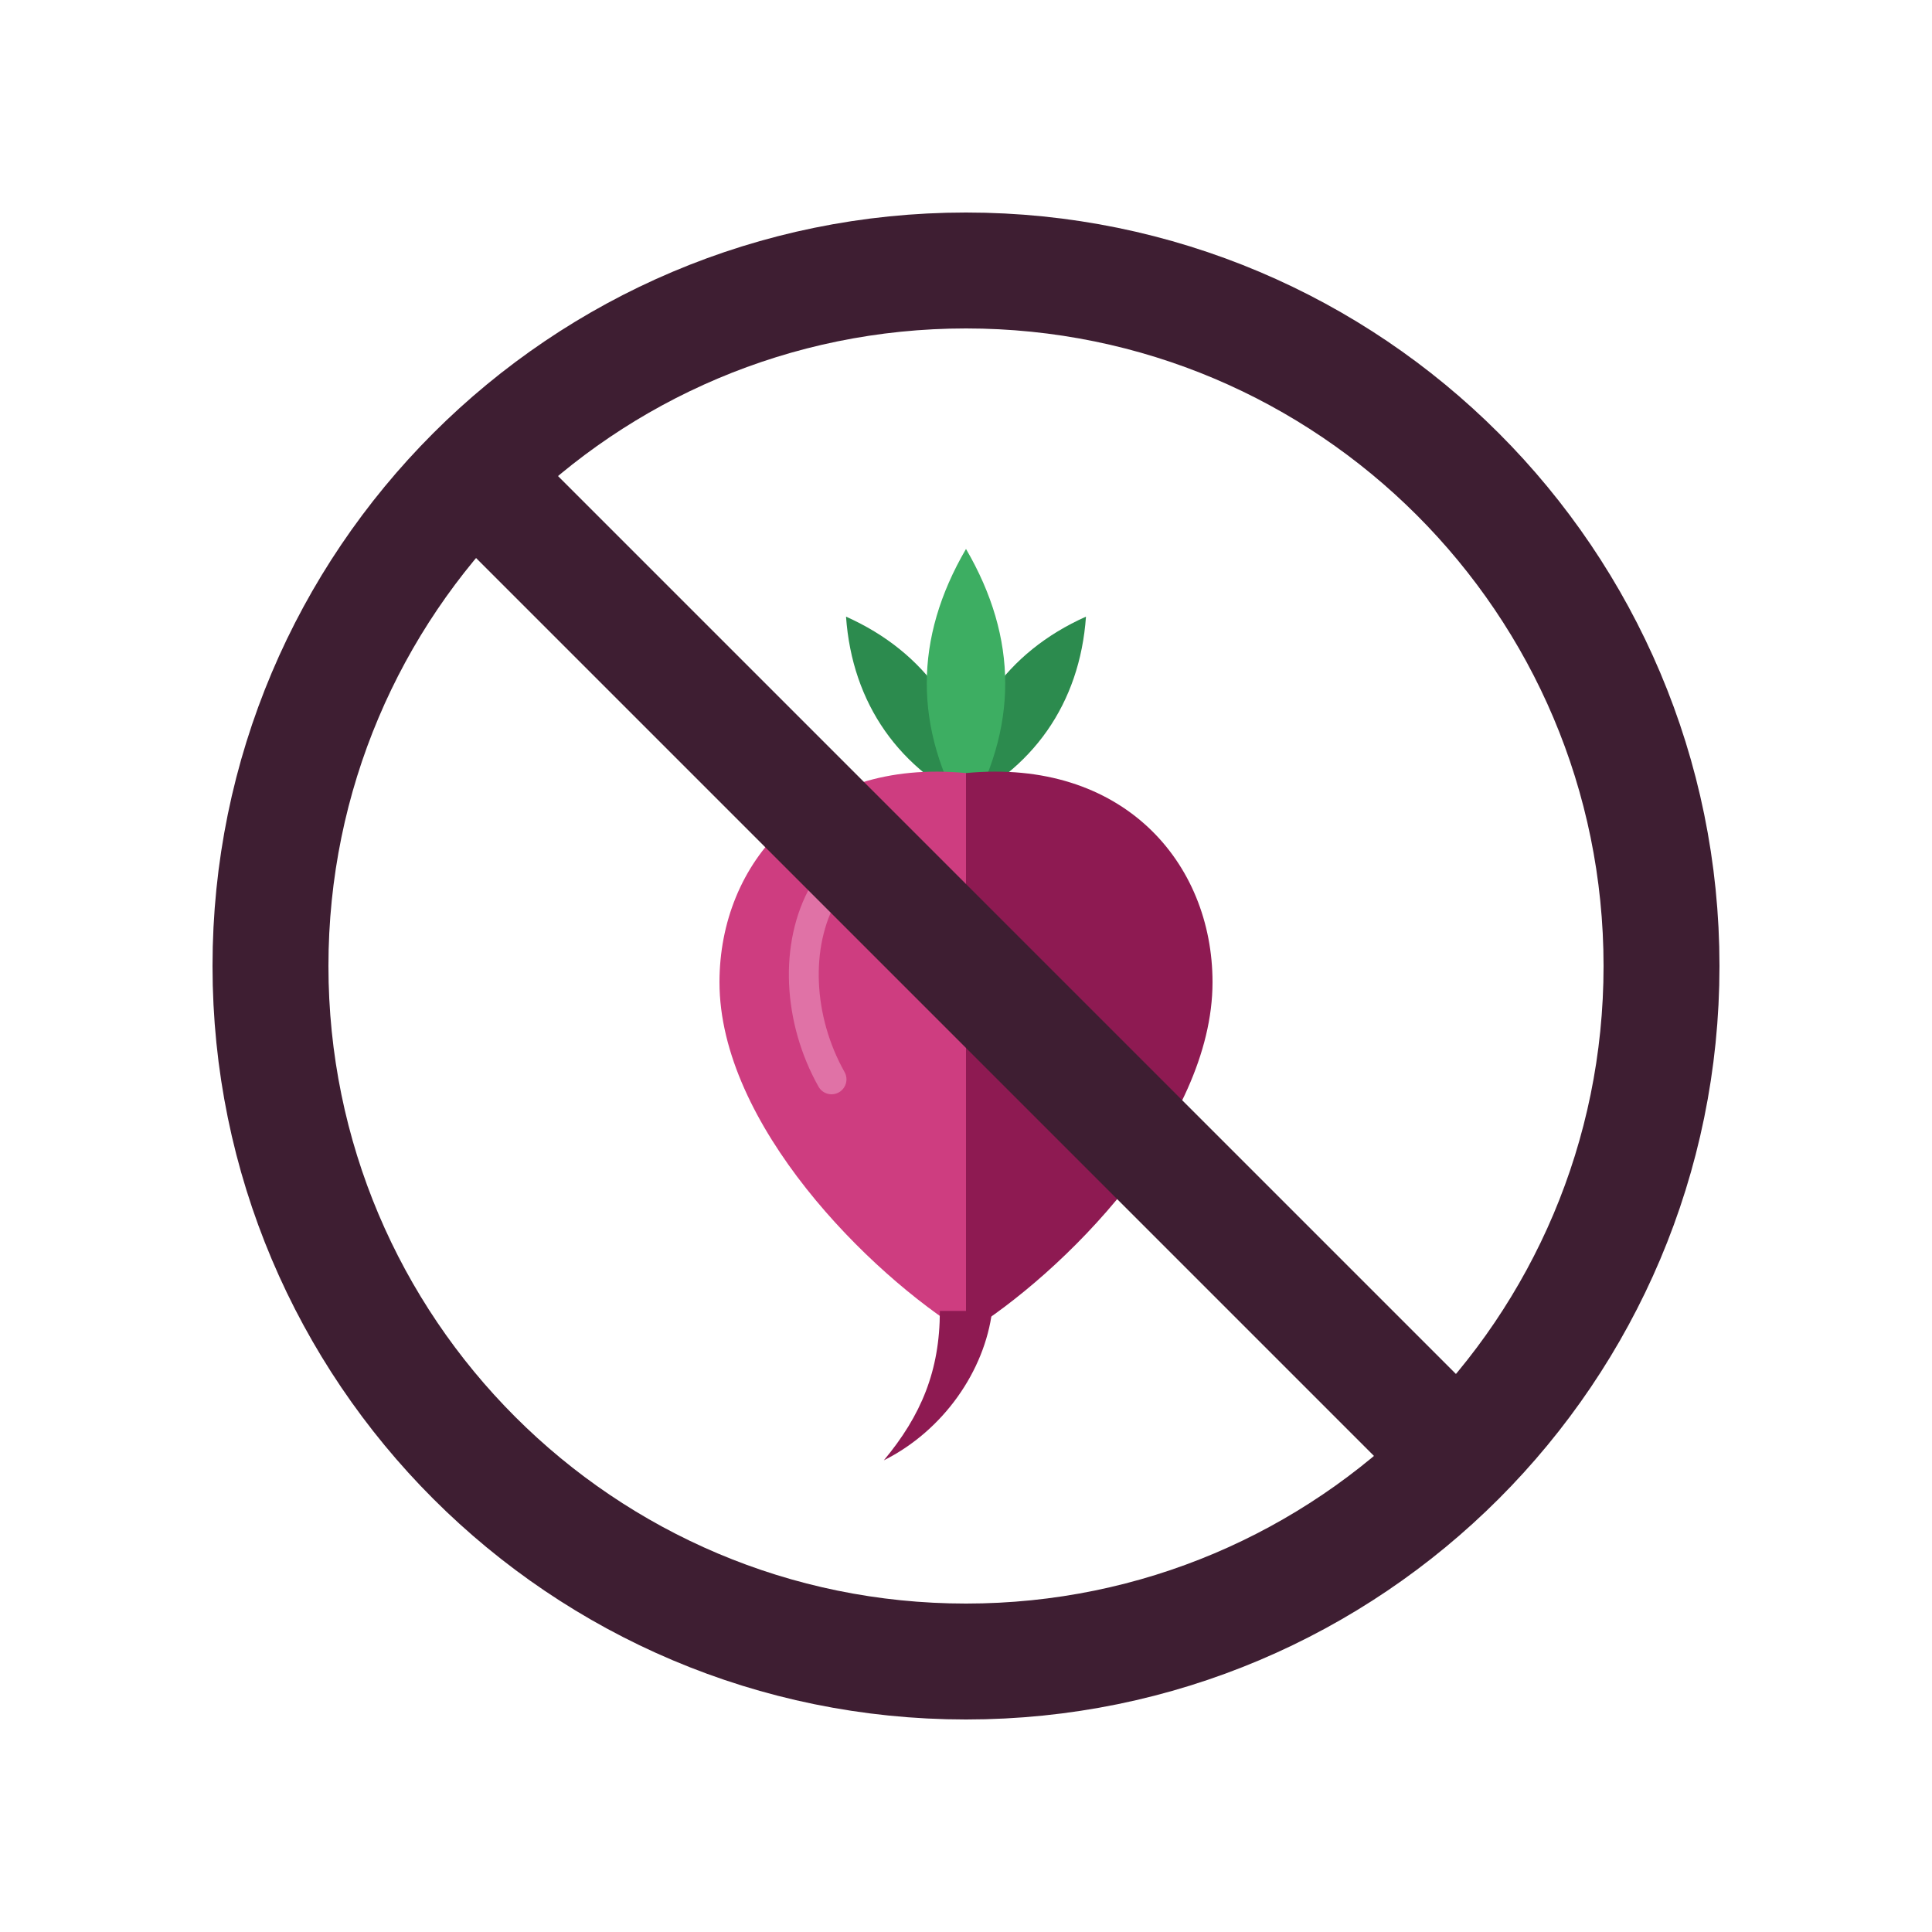
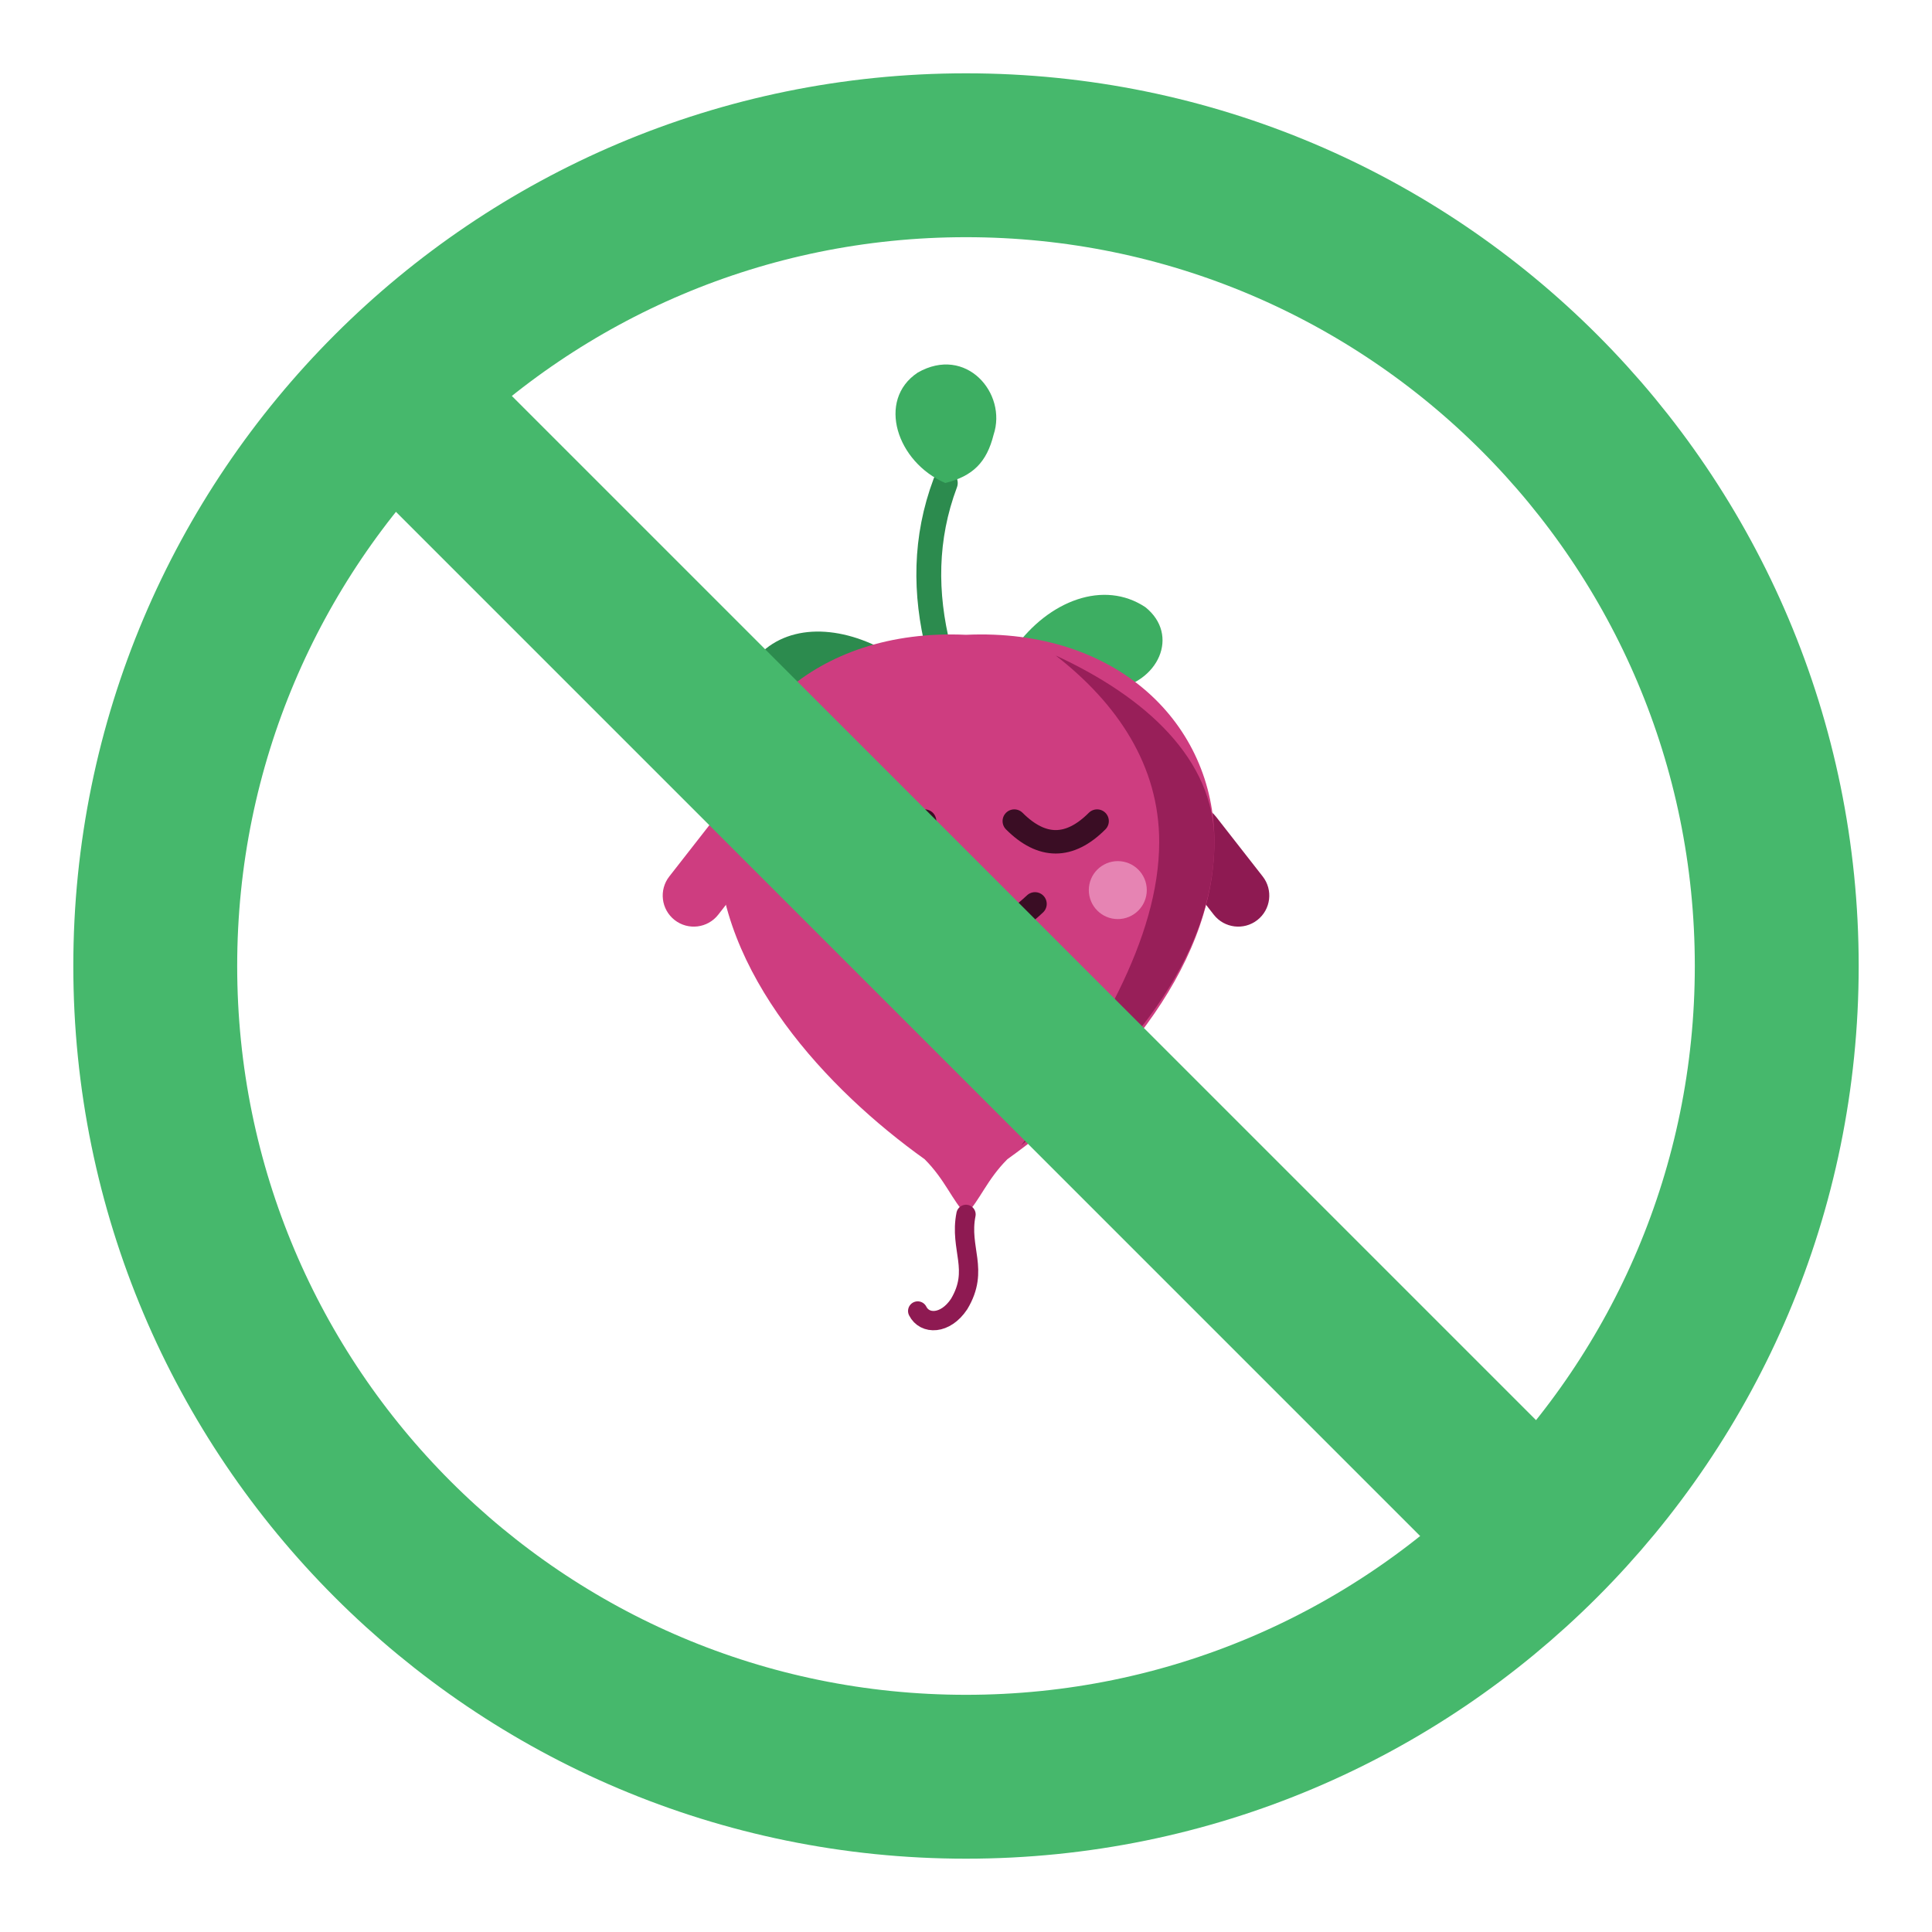
- <svg xmlns="http://www.w3.org/2000/svg" viewBox="0 0 150 150" width="64" height="64" fill="none">
-   <style>.v-d{display:none}@media (prefers-color-scheme:dark){.v-l{display:none}.v-d{display:inline}}</style>
-   <g transform="translate(75,78) scale(0.58) translate(-50,-63)">
-     <g transform="translate(50,34)">
-       <g transform="rotate(-35)">
-         <path d="M0,3 C-6,-7 -6,-18 0,-28 C6,-18 6,-7 0,3 Z" fill="#2C8B4E" />
+ <svg xmlns="http://www.w3.org/2000/svg" viewBox="44 44 112 112" width="108" height="108" fill="none">
+   <circle cx="100" cy="100" r="47" stroke="#46B86C" stroke-width="9.5" fill="none" />
+   <g transform="translate(80,68) scale(0.40)">
+     <g transform="rotate(0 50 68)">
+       <path d="M46,34 C44,26 44,18 47,10" stroke="#2C8B4E" stroke-width="3.6" stroke-linecap="round" fill="none" />
+       <path d="M47,10 C40,7 37,-2 43,-6 C50,-10 56,-3 54,3 C53,7 51,9 47,10 Z" fill="#3DAE62" />
+       <path d="M41,36 C34,31 26,30 21,34 C16,38 19,45 26,45 C32,45 38,41 41,36 Z" fill="#2C8B4E" />
+       <path d="M57,34 C62,27 70,24 76,28 C81,32 78,39 71,40 C65,40 60,37 57,34 Z" fill="#3DAE62" />
+       <g transform="rotate(-52 16 62)">
+         <rect x="2" y="58" width="20" height="9" rx="4.5" fill="#CE3D80" />
      </g>
-       <g transform="rotate(35)">
-         <path d="M0,3 C-6,-7 -6,-18 0,-28 C6,-18 6,-7 0,3 Z" fill="#2C8B4E" />
+       <g transform="rotate(52 84 62)">
+         <rect x="78" y="58" width="20" height="9" rx="4.5" fill="#8E1A52" />
      </g>
-       <path d="M0,4 C-7,-8 -7,-20 0,-32 C7,-20 7,-8 0,4 Z" fill="#3DAE62" />
+       <path d="M50,32 C28,31 14,45 14,62 C14,81 30,98 44,108 C47,111 48,114 50,116 C52,114 53,111 56,108 C70,98 86,81 86,62 C86,45 72,31 50,32 Z" fill="#CE3D80" />
+       <path d="M63,35 C76,41 86,50 86,62 C86,79 73,94 58,106 C69,91 78,76 78,62 C78,51 72,42 63,35 Z" fill="#8E1A52" opacity="0.85" />
+       <path d="M27,47 C23,53 22,61 24,68" stroke="#EE9CC4" stroke-width="3.4" stroke-linecap="round" fill="none" opacity="0.55" />
+       <path d="M32,59 Q38,65 44,59" stroke="#3A0D24" stroke-width="3.4" stroke-linecap="round" fill="none" />
+       <path d="M57,59 Q63,65 69,59" stroke="#3A0D24" stroke-width="3.4" stroke-linecap="round" fill="none" />
+       <path d="M41,71 Q50.5,80 60,71" stroke="#3A0D24" stroke-width="3.4" stroke-linecap="round" fill="none" />
+       <circle cx="29" cy="69" r="4.2" fill="#EE9CC4" opacity="0.75" />
+       <circle cx="72" cy="69" r="4.2" fill="#EE9CC4" opacity="0.75" />
+       <path d="M50,116 C49,121 52,124 49,129 C47,132 44,132 43,130" stroke="#8E1A52" stroke-width="2.8" stroke-linecap="round" fill="none" />
    </g>
-     <path d="M50,32 C29,30 17,44 17,60 C17,79 37,99 50,107 Z" fill="#CE3D80" />
-     <path d="M50,32 C71,30 83,44 83,60 C83,79 63,99 50,107 Z" fill="#8E1A52" />
-     <path d="M31,48 C27,55 27.5,65 32,73" stroke="#EE9CC4" stroke-width="4" stroke-linecap="round" fill="none" opacity="0.55" />
-     <path d="M46.5,104 C46.5,112 44,118 39,124 C47,120 52.5,112 53.5,104 Z" fill="#8E1A52" />
  </g>
-   <g class="v-l">
-     <circle cx="75" cy="75" r="54" fill="none" stroke="#3E1E32" stroke-width="9" />
-     <line x1="37" y1="37" x2="113" y2="113" stroke="#3E1E32" stroke-width="9" stroke-linecap="round" />
-   </g>
-   <g class="v-d">
-     <circle cx="75" cy="75" r="54" fill="none" stroke="#EFE7D8" stroke-width="9" />
-     <line x1="37" y1="37" x2="113" y2="113" stroke="#EFE7D8" stroke-width="9" stroke-linecap="round" />
-   </g>
+   <path d="M67,67 L133,133" stroke="#46B86C" stroke-width="9.5" stroke-linecap="round" />
</svg>
